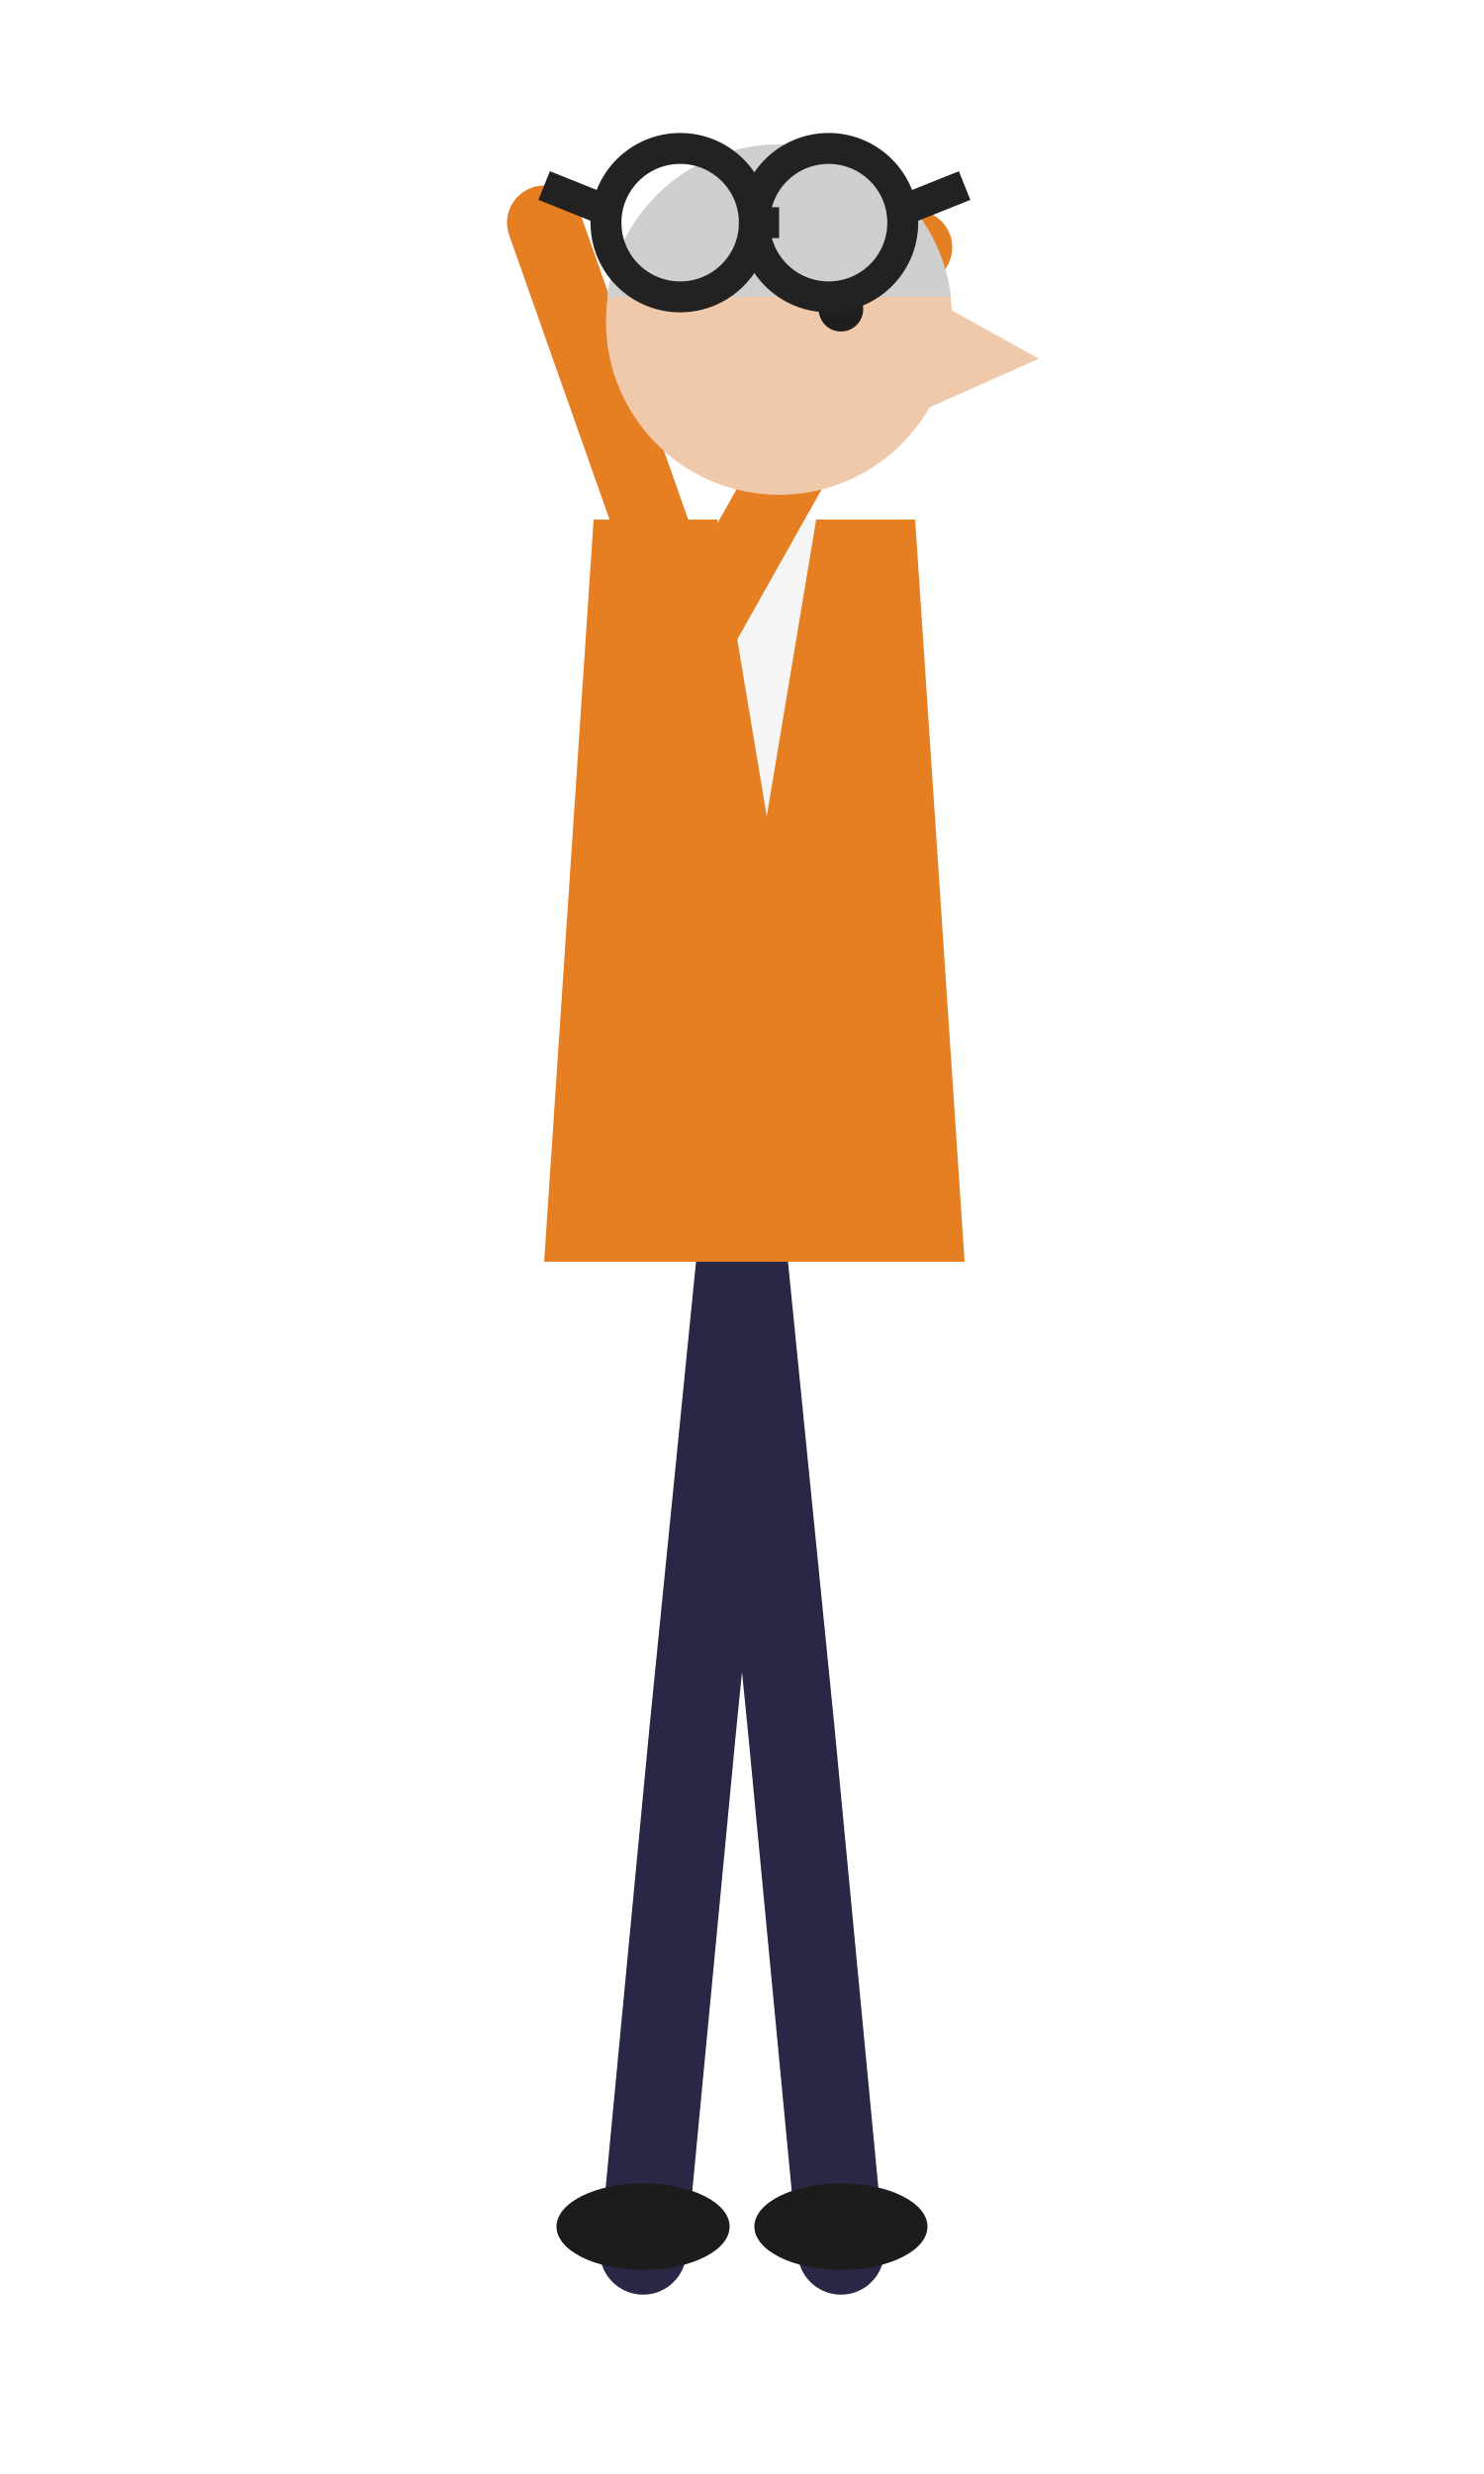
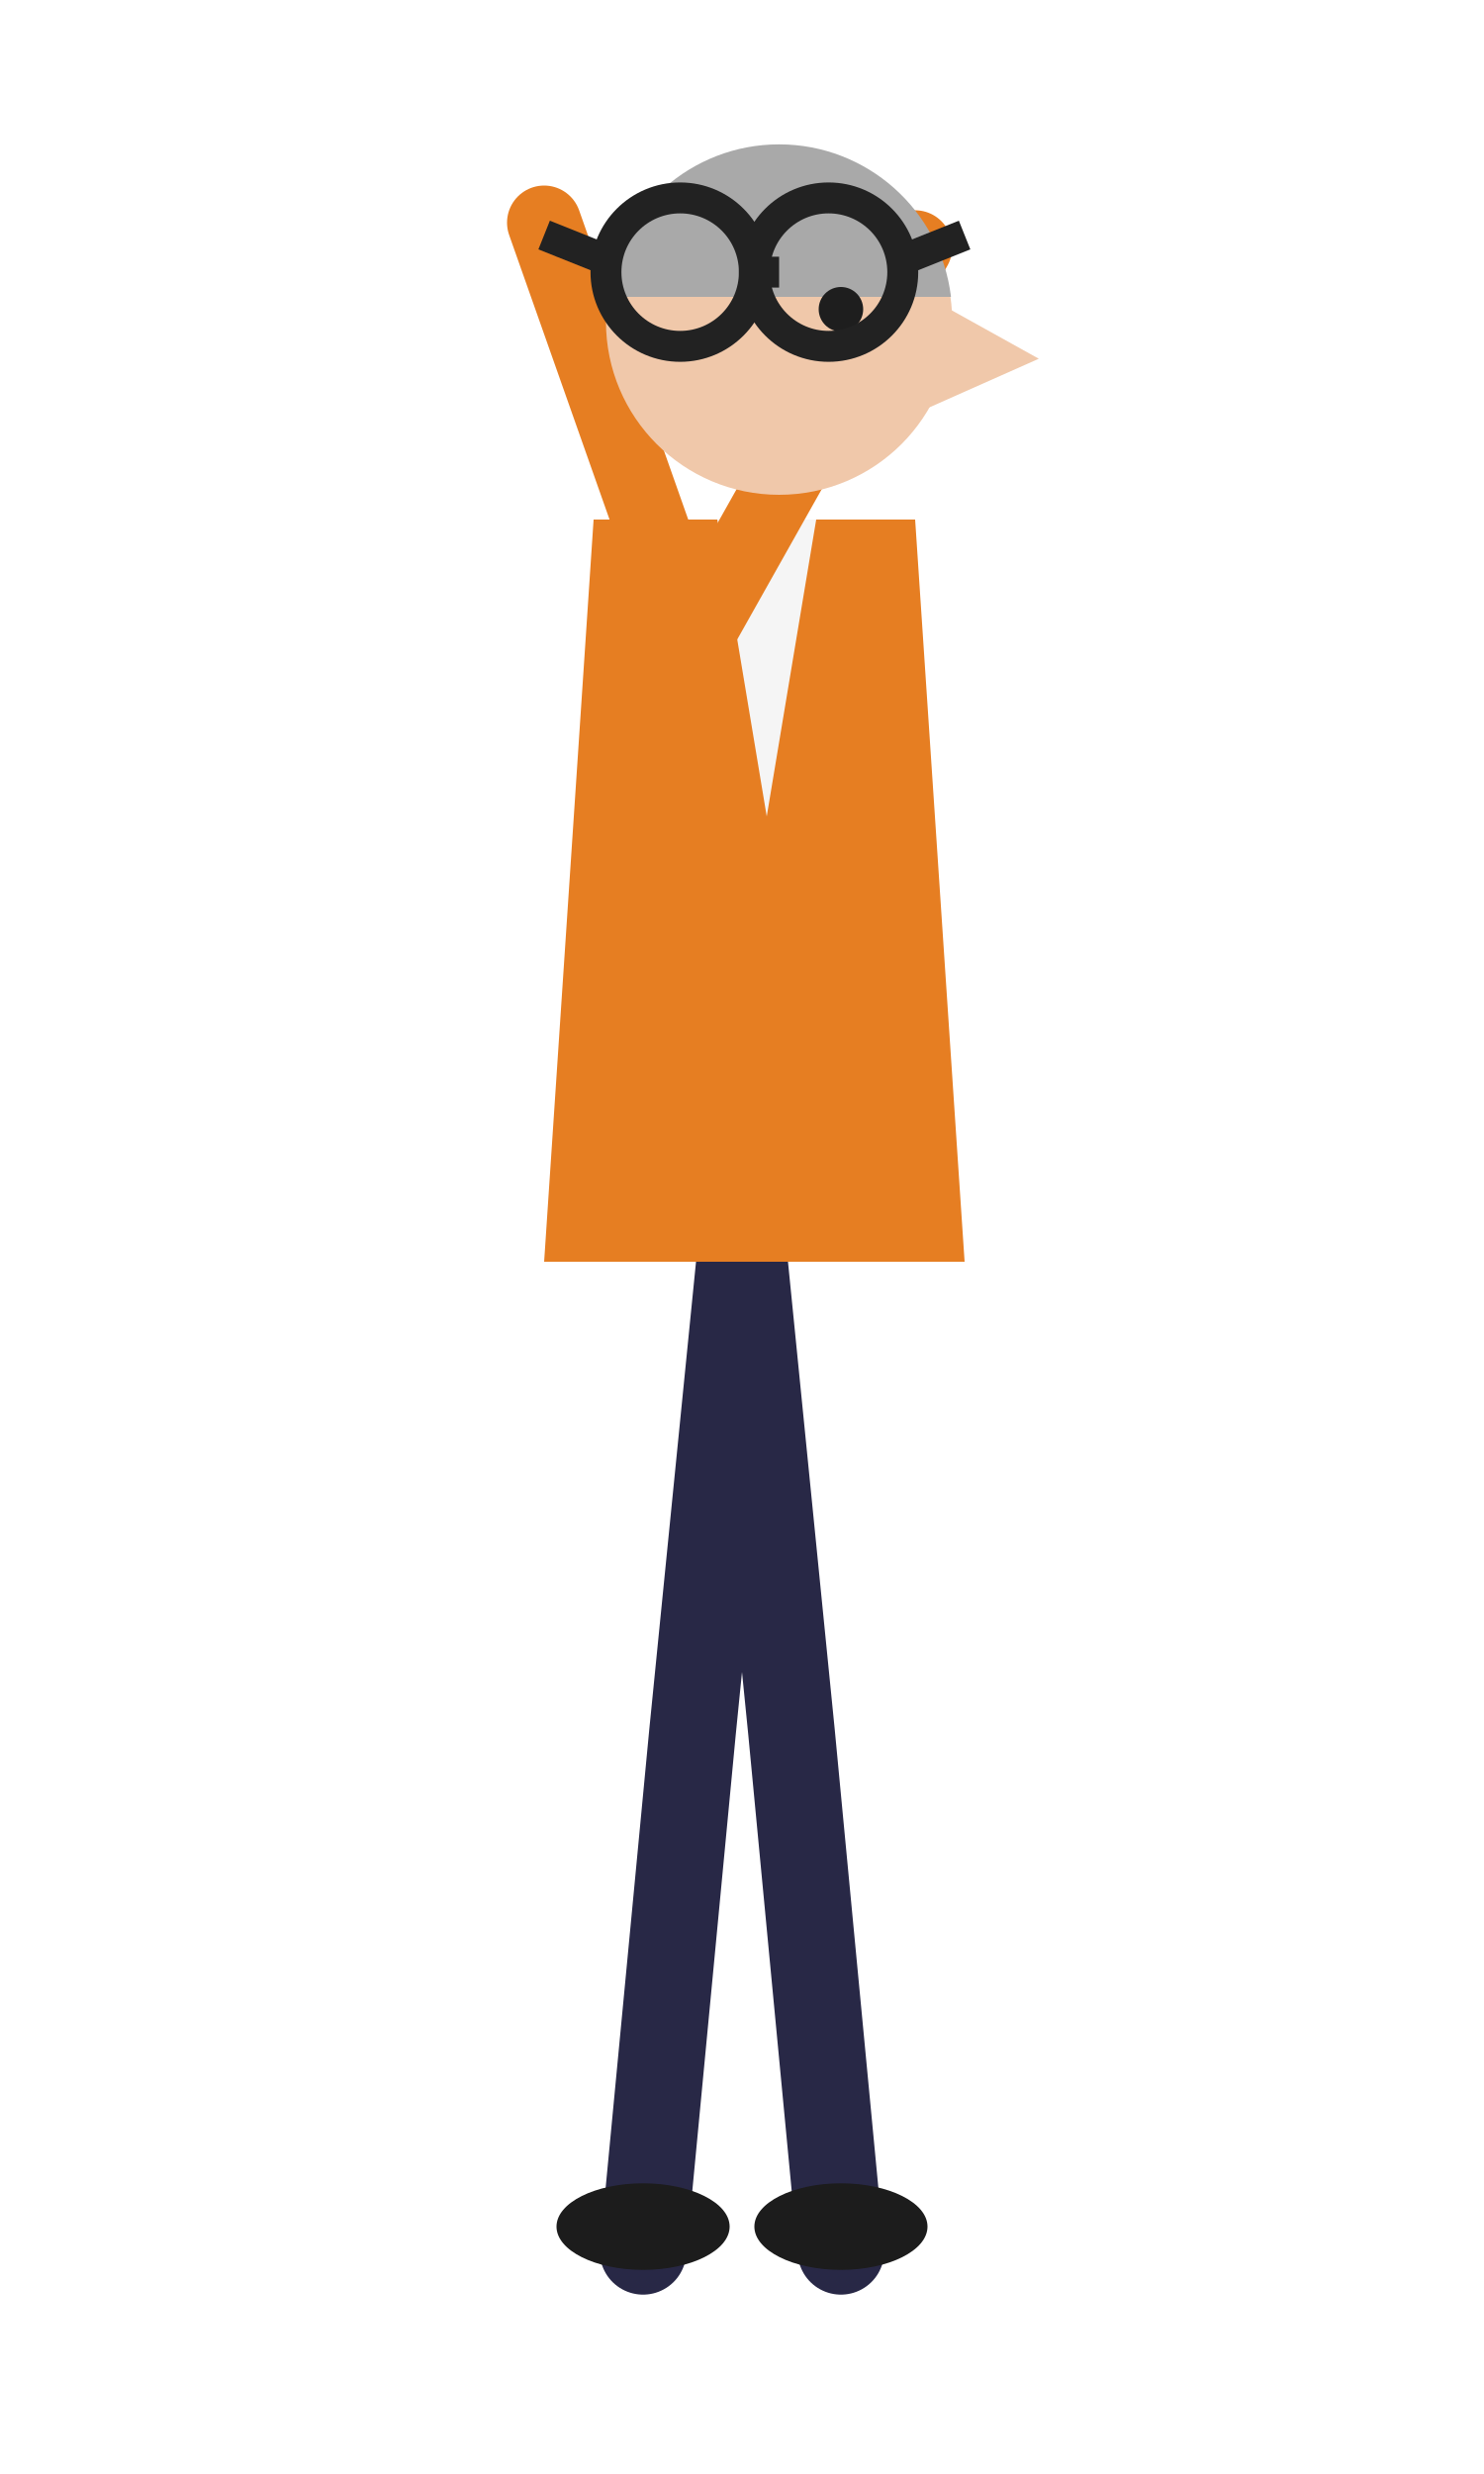
<svg xmlns="http://www.w3.org/2000/svg" viewBox="0 0 120 200" width="120" height="200">
  <g stroke="#282846" stroke-width="7" stroke-linecap="round" fill="none" stroke-linejoin="round">
    <path d="M60 100 L64 140 L68 182 M60 100 L56 140 L52 182" />
  </g>
  <ellipse cx="68" cy="180" rx="7" ry="3.5" fill="#1c1c1c" />
  <ellipse cx="52" cy="180" rx="7" ry="3.5" fill="#1c1c1c" />
  <path d="M48 42 L74 42 L78 102 L44 102 Z" fill="#e67e22" />
  <path d="M58 42 L66 42 L62 66 Z" fill="#f5f5f5" />
  <g stroke="#e67e22" stroke-width="6" stroke-linecap="round" fill="none">
    <path d="M56 52 L44 18 M56 52 L74 20" />
  </g>
  <circle cx="63" cy="26" r="14" fill="#f0c8aa" />
  <path d="M75 24 L84 29 L75 33 Z" fill="#f0c8aa" />
-   <path d="M49.1 24 A14 14 0 0 1 76.9 24 Z" fill="#cfcfcf" />
+   <path d="M49.1 24 A14 14 0 0 1 76.9 24 Z" fill="#a9a9a9" />
  <circle cx="68" cy="25" r="1.8" fill="#1e1e1e" />
  <g stroke="#222" stroke-width="2.5" fill="none">
-     <circle cx="55" cy="18" r="6" />
-     <circle cx="67" cy="18" r="6" />
-     <path d="M61 18 L63 18 M49 17 L44 15 M73 17 L78 15" />
+     <circle cx="55" cy="22" r="6" />
+     <circle cx="67" cy="22" r="6" />
+     <path d="M61 22 L63 22 M49 21 L44 19 M73 21 L78 19" />
  </g>
</svg>
